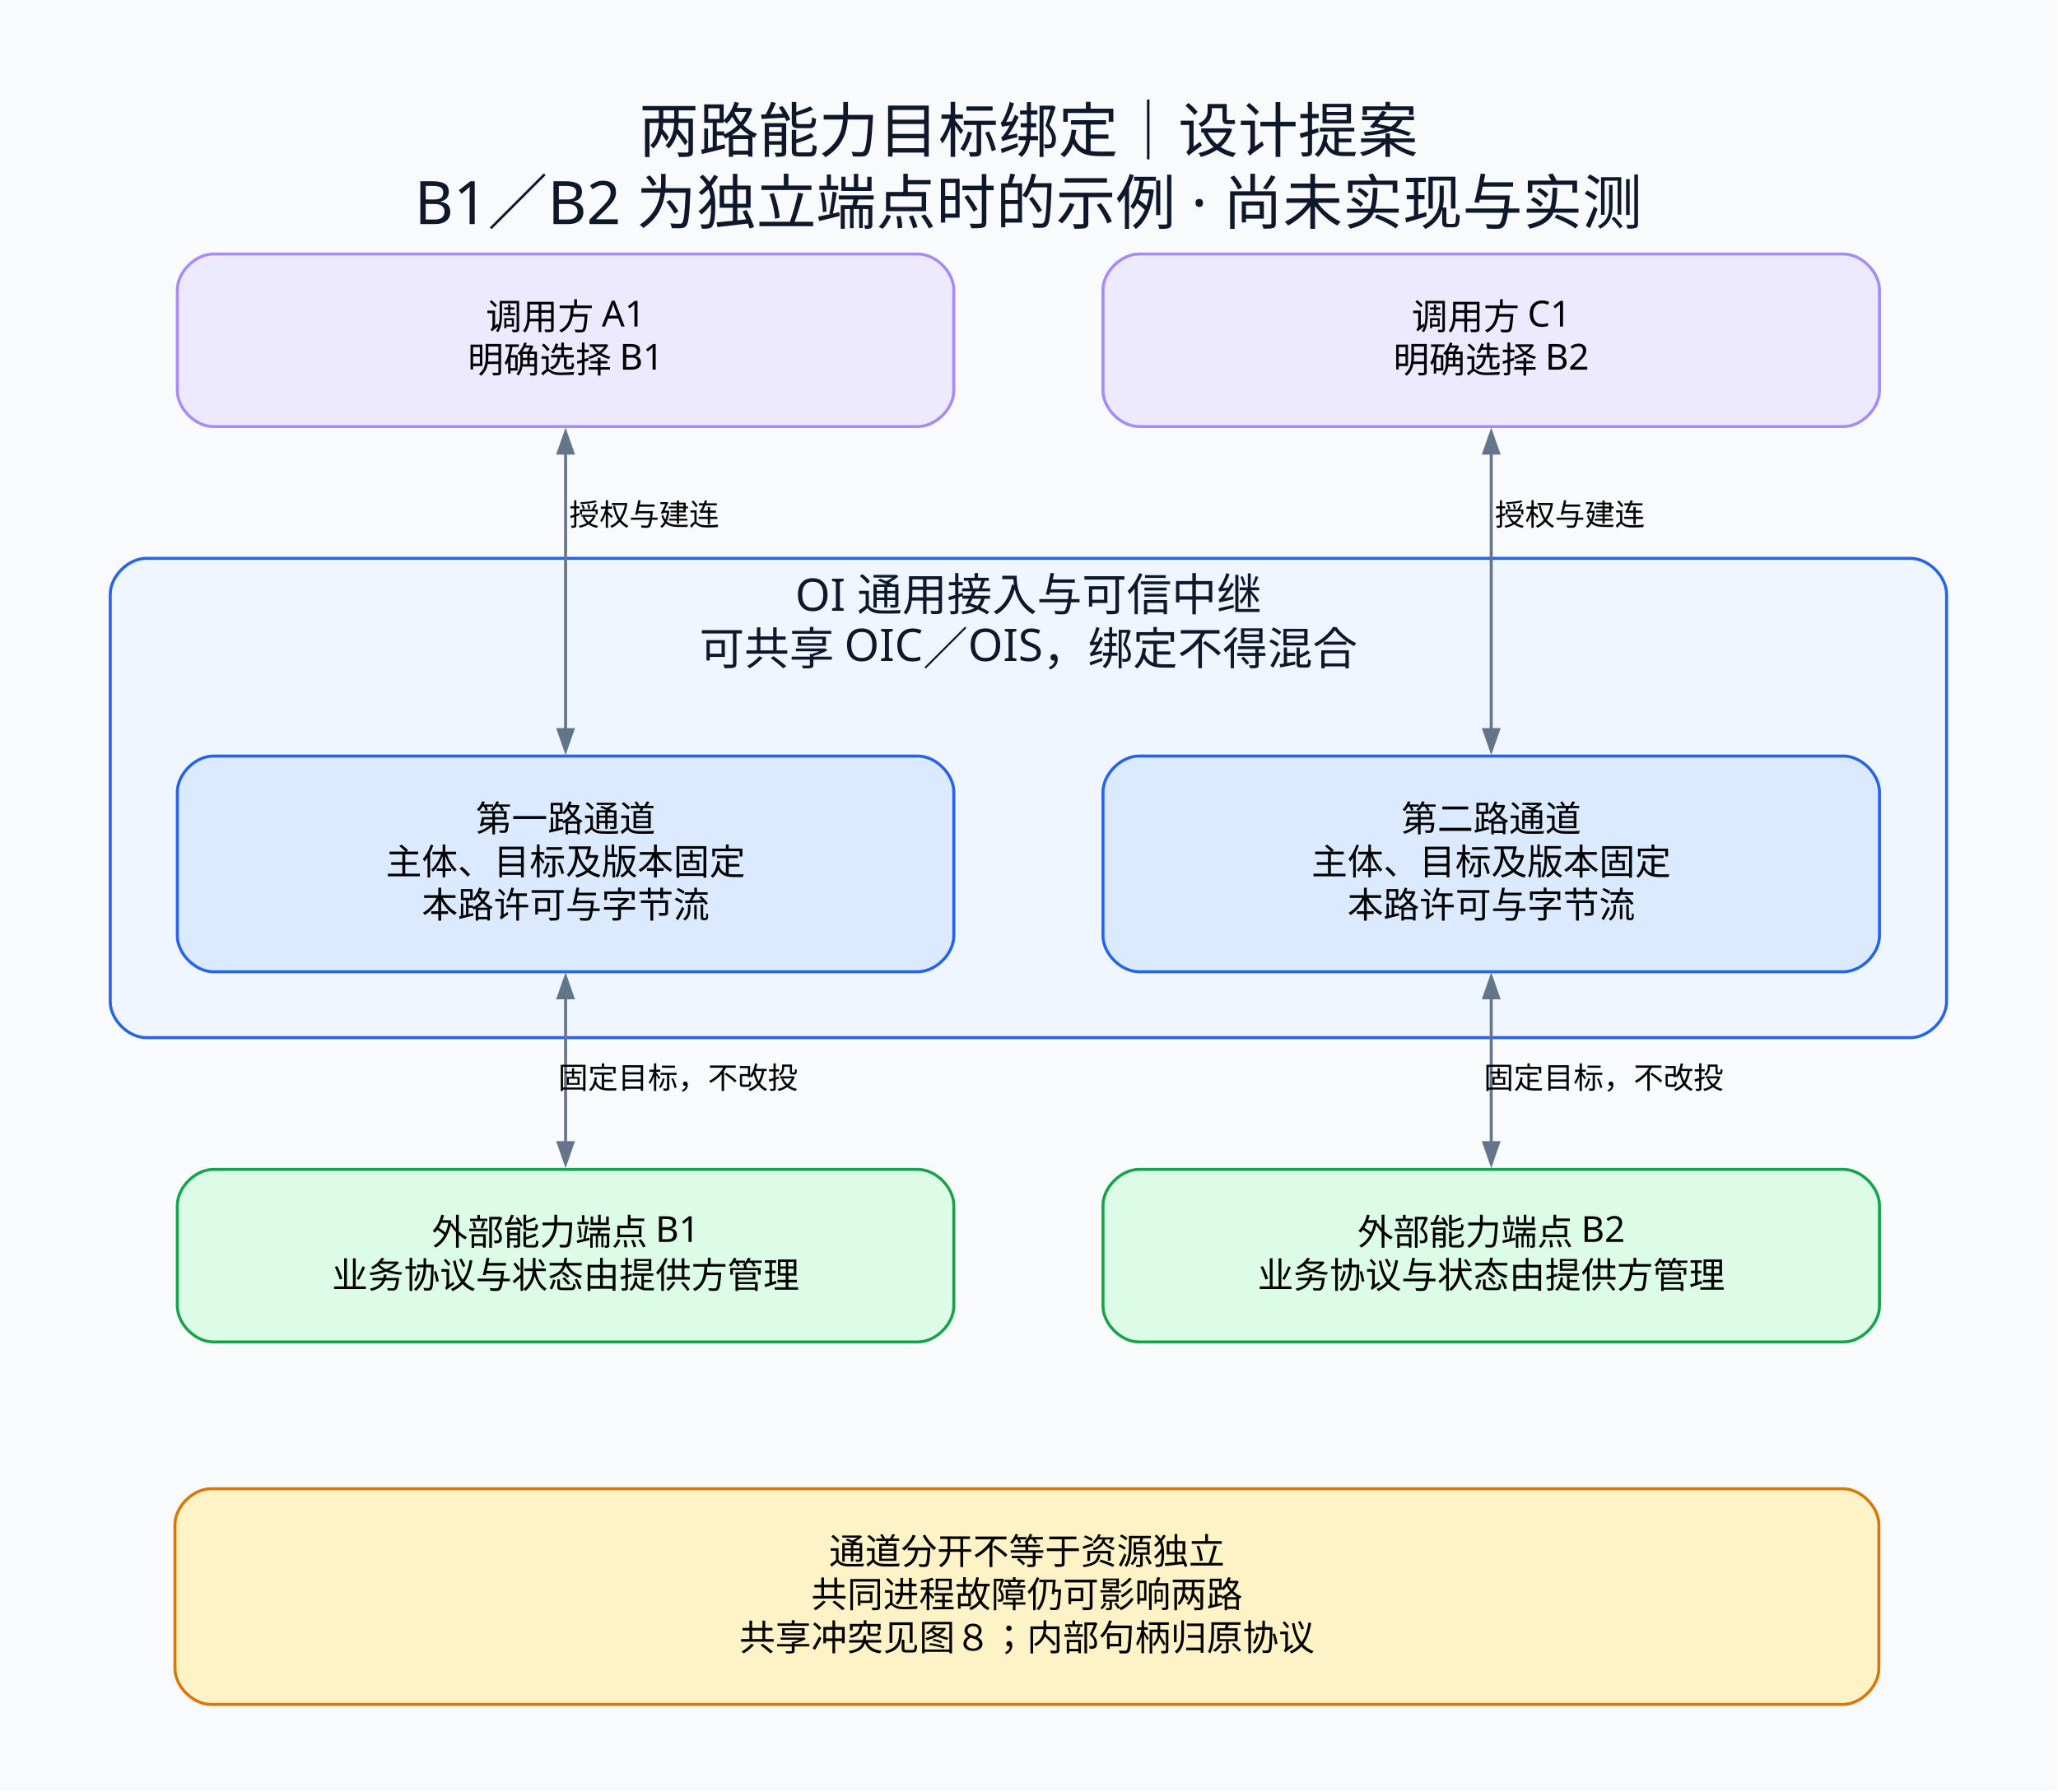
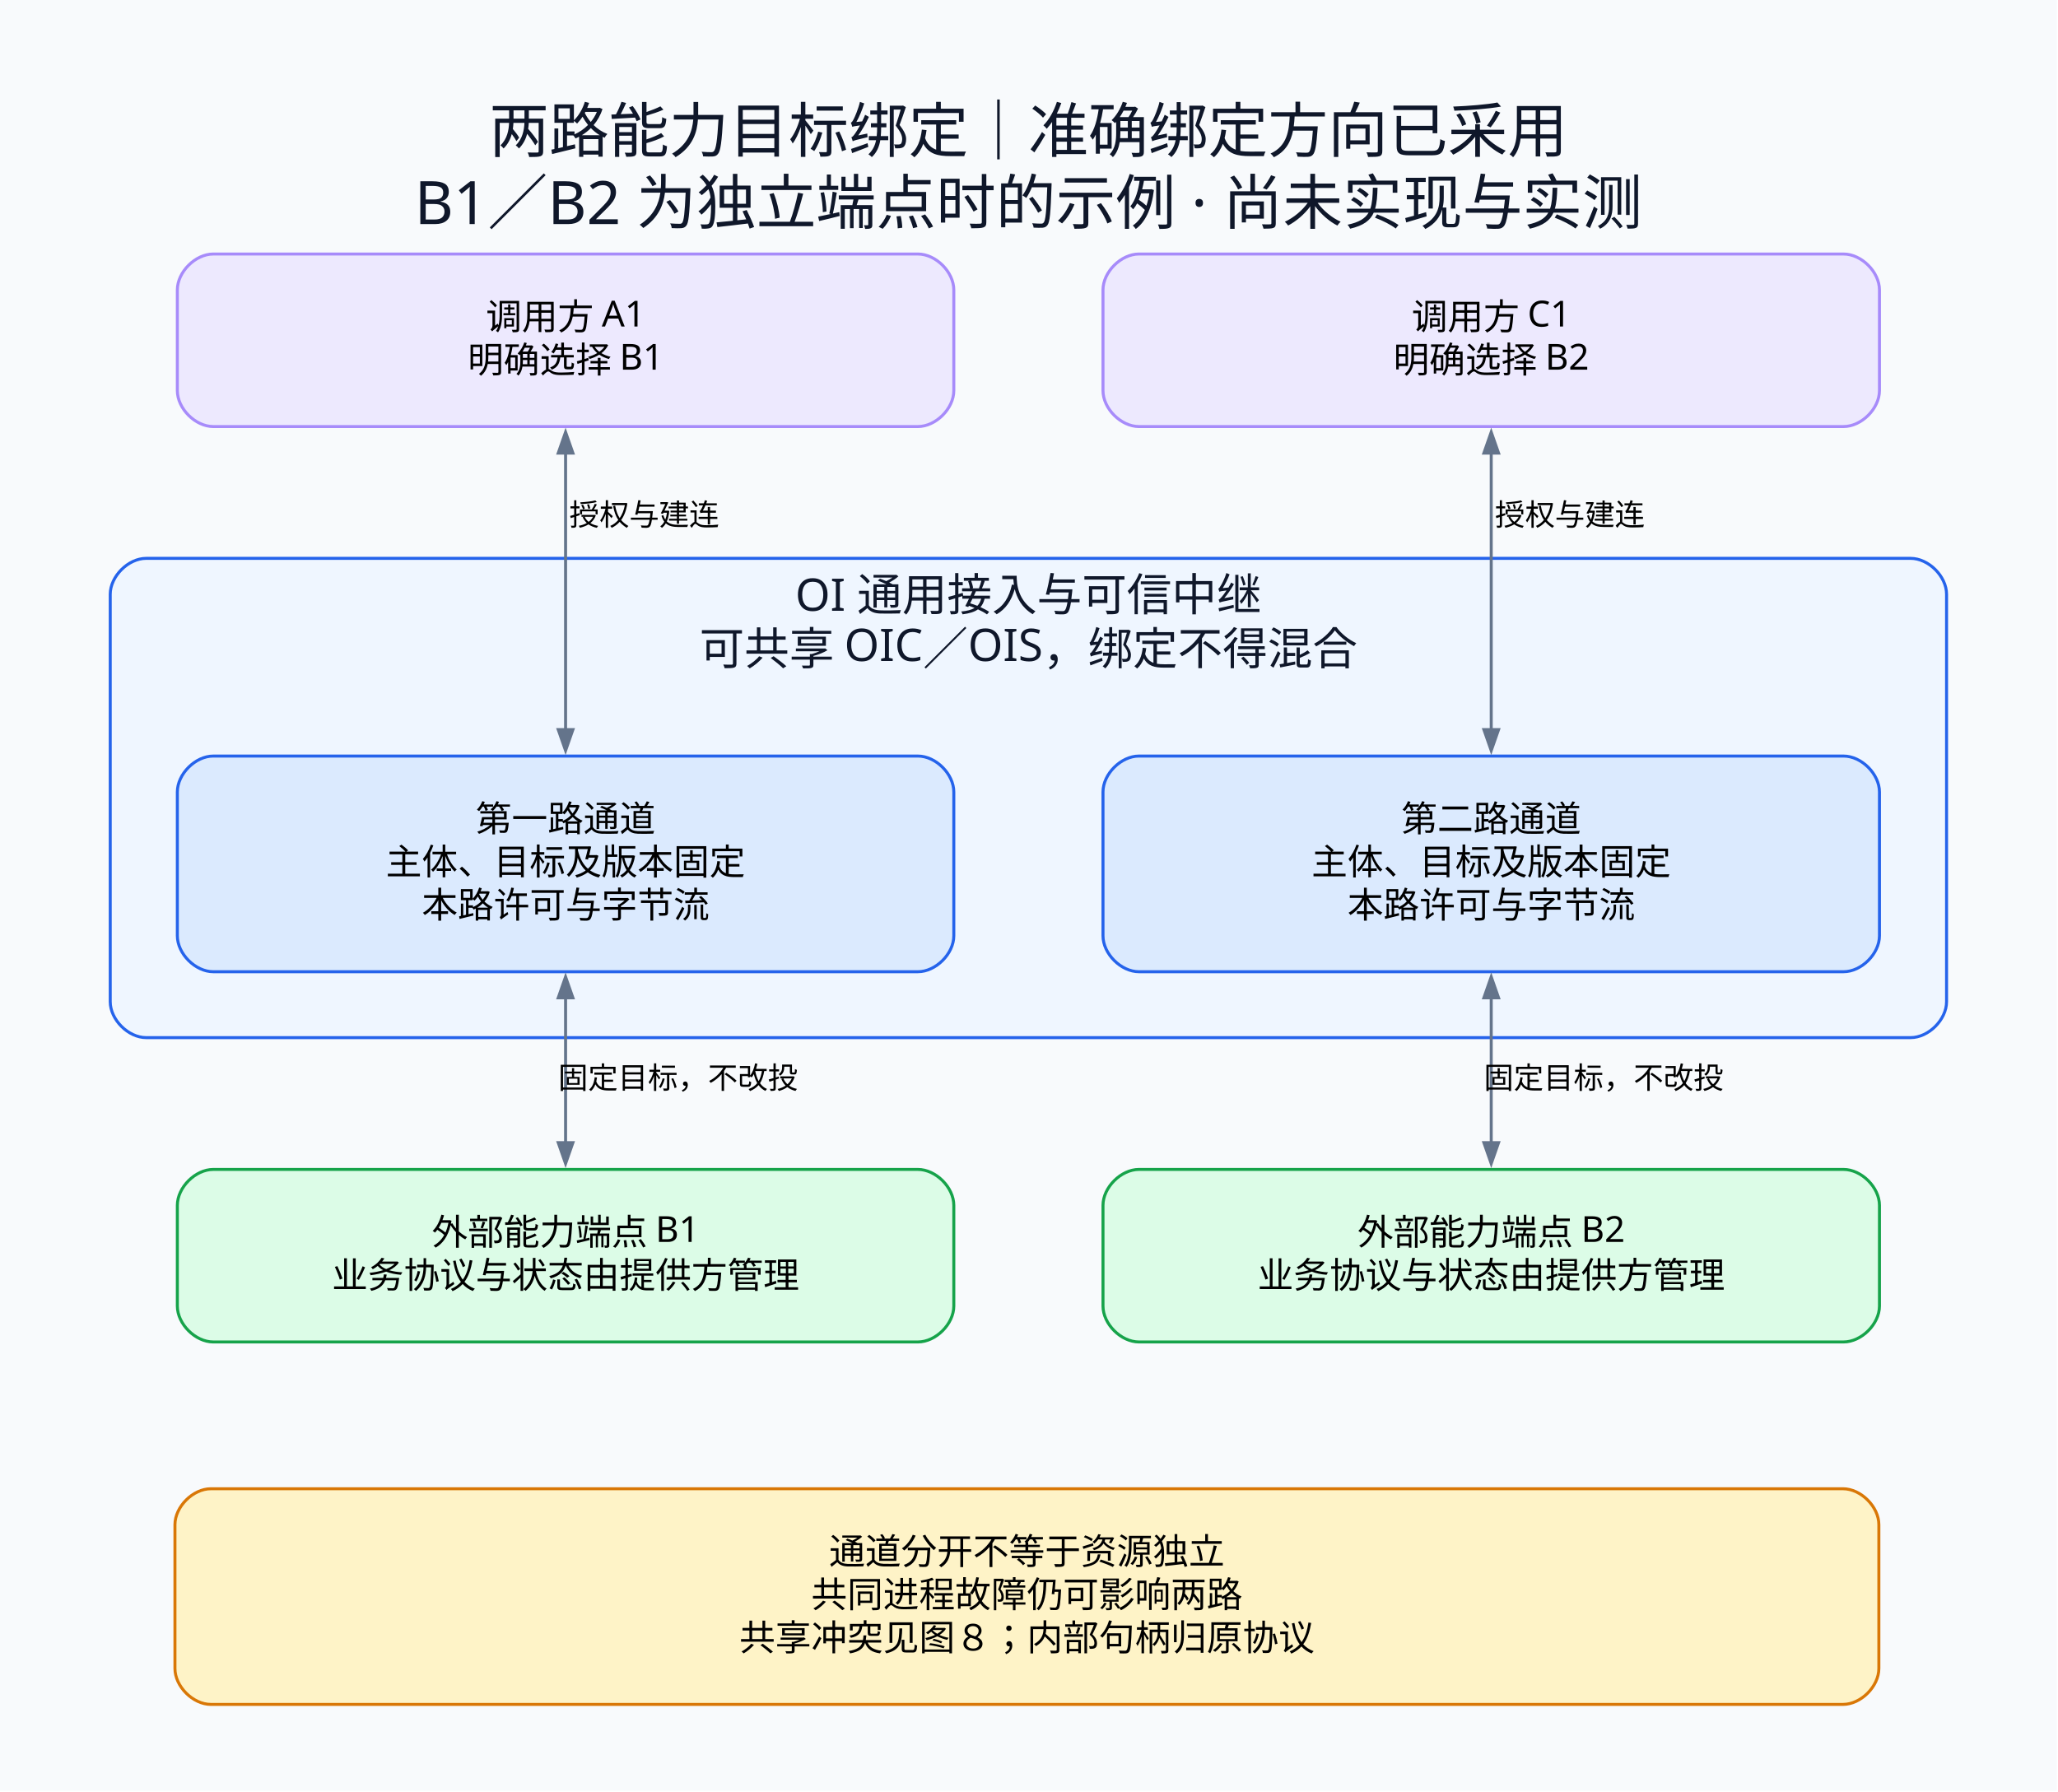
<svg xmlns="http://www.w3.org/2000/svg" width="687pt" height="598pt" viewBox="0.00 0.00 687.00 598.00">
  <g id="graph0" class="graph" transform="scale(1 1) rotate(0) translate(28.8 569)">
    <polygon fill="#f8fafc" stroke="none" points="-28.8,28.8 -28.8,-569 657.8,-569 657.8,28.8 -28.8,28.8" />
-     <text xml:space="preserve" text-anchor="middle" x="314.5" y="-518.2" font-family="Noto Sans SC" font-size="20.00" fill="#0f172a">两路能力目标绑定｜设计提案</text>
+     <text xml:space="preserve" text-anchor="middle" x="314.5" y="-518.2" font-family="Noto Sans SC" font-size="20.00" fill="#0f172a">两路能力目标绑定｜准确绑定方向已采用</text>
    <text xml:space="preserve" text-anchor="middle" x="314.5" y="-494.2" font-family="Noto Sans SC" font-size="20.00" fill="#0f172a">B1／B2 为独立端点时的示例 · 尚未实现与实测</text>
    <g id="clust1" class="cluster">
      <path fill="#eff6ff" stroke="#2563eb" d="M20,-222.6C20,-222.6 609,-222.6 609,-222.6 615,-222.6 621,-228.6 621,-234.6 621,-234.6 621,-370.6 621,-370.6 621,-376.6 615,-382.6 609,-382.6 609,-382.6 20,-382.6 20,-382.6 14,-382.6 8,-376.6 8,-370.6 8,-370.6 8,-234.6 8,-234.6 8,-228.6 14,-222.6 20,-222.6" />
      <text xml:space="preserve" text-anchor="middle" x="314.5" y="-365.1" font-family="Noto Sans SC" font-size="15.00" fill="#0f172a">OI 通用接入与可信中继</text>
      <text xml:space="preserve" text-anchor="middle" x="314.5" y="-347.1" font-family="Noto Sans SC" font-size="15.00" fill="#0f172a">可共享 OIC／OIS，绑定不得混合</text>
    </g>
    <g id="node1" class="node">
      <path fill="#ede9fe" stroke="#a78bfa" d="M277.6,-484.2C277.6,-484.2 42.4,-484.2 42.4,-484.2 36.4,-484.2 30.4,-478.2 30.4,-472.2 30.4,-472.2 30.4,-438.6 30.4,-438.6 30.4,-432.6 36.4,-426.6 42.4,-426.6 42.4,-426.6 277.6,-426.6 277.6,-426.6 283.6,-426.6 289.6,-432.6 289.6,-438.6 289.6,-438.6 289.6,-472.2 289.6,-472.2 289.6,-478.2 283.6,-484.2 277.6,-484.2" />
      <text xml:space="preserve" text-anchor="middle" x="160" y="-459" font-family="Noto Sans SC" font-size="12.00">调用方 A1</text>
      <text xml:space="preserve" text-anchor="middle" x="160" y="-444.6" font-family="Noto Sans SC" font-size="12.00">明确选择 B1</text>
    </g>
    <g id="node3" class="node">
      <path fill="#dbeafe" stroke="#2563eb" d="M277.6,-316.6C277.6,-316.6 42.4,-316.6 42.4,-316.6 36.4,-316.6 30.4,-310.6 30.4,-304.6 30.4,-304.6 30.4,-256.6 30.4,-256.6 30.4,-250.6 36.4,-244.6 42.4,-244.6 42.4,-244.6 277.6,-244.6 277.6,-244.6 283.6,-244.6 289.6,-250.6 289.6,-256.6 289.6,-256.6 289.6,-304.6 289.6,-304.6 289.6,-310.6 283.6,-316.6 277.6,-316.6" />
      <text xml:space="preserve" text-anchor="middle" x="160" y="-291.4" font-family="Noto Sans SC" font-size="12.00">第一路通道</text>
      <text xml:space="preserve" text-anchor="middle" x="160" y="-277" font-family="Noto Sans SC" font-size="12.00">主体、目标及版本固定</text>
      <text xml:space="preserve" text-anchor="middle" x="160" y="-262.6" font-family="Noto Sans SC" font-size="12.00">本路许可与字节流</text>
    </g>
    <g id="edge1" class="edge">
      <path fill="none" stroke="#64748b" d="M160,-417.81C160,-390.73 160,-353.73 160,-325.12" />
      <polygon fill="#64748b" stroke="#64748b" points="157.55,-417.74 160,-424.74 162.45,-417.74 157.55,-417.74" />
      <polygon fill="#64748b" stroke="#64748b" points="162.45,-325.43 160,-318.43 157.55,-325.43 162.45,-325.43" />
      <text xml:space="preserve" text-anchor="middle" x="186.25" y="-393.6" font-family="Noto Sans SC" font-size="10.00">　授权与建连　</text>
    </g>
    <g id="node2" class="node">
      <path fill="#ede9fe" stroke="#a78bfa" d="M586.6,-484.2C586.6,-484.2 351.4,-484.2 351.4,-484.2 345.4,-484.2 339.4,-478.2 339.4,-472.2 339.4,-472.2 339.4,-438.6 339.4,-438.6 339.4,-432.6 345.4,-426.6 351.4,-426.6 351.4,-426.6 586.6,-426.6 586.6,-426.6 592.6,-426.6 598.6,-432.6 598.6,-438.6 598.6,-438.6 598.6,-472.2 598.6,-472.2 598.6,-478.2 592.6,-484.2 586.6,-484.2" />
      <text xml:space="preserve" text-anchor="middle" x="469" y="-459" font-family="Noto Sans SC" font-size="12.00">调用方 C1</text>
      <text xml:space="preserve" text-anchor="middle" x="469" y="-444.6" font-family="Noto Sans SC" font-size="12.00">明确选择 B2</text>
    </g>
    <g id="node4" class="node">
      <path fill="#dbeafe" stroke="#2563eb" d="M586.6,-316.6C586.6,-316.6 351.4,-316.6 351.4,-316.6 345.4,-316.6 339.4,-310.6 339.4,-304.6 339.4,-304.6 339.4,-256.6 339.4,-256.6 339.4,-250.6 345.4,-244.6 351.4,-244.6 351.4,-244.6 586.6,-244.6 586.6,-244.6 592.6,-244.6 598.6,-250.6 598.6,-256.6 598.6,-256.6 598.6,-304.6 598.6,-304.6 598.6,-310.6 592.6,-316.6 586.6,-316.6" />
      <text xml:space="preserve" text-anchor="middle" x="469" y="-291.4" font-family="Noto Sans SC" font-size="12.00">第二路通道</text>
      <text xml:space="preserve" text-anchor="middle" x="469" y="-277" font-family="Noto Sans SC" font-size="12.00">主体、目标及版本固定</text>
      <text xml:space="preserve" text-anchor="middle" x="469" y="-262.6" font-family="Noto Sans SC" font-size="12.00">本路许可与字节流</text>
    </g>
    <g id="edge2" class="edge">
      <path fill="none" stroke="#64748b" d="M469,-417.81C469,-390.73 469,-353.73 469,-325.12" />
      <polygon fill="#64748b" stroke="#64748b" points="466.55,-417.74 469,-424.74 471.45,-417.74 466.55,-417.74" />
      <polygon fill="#64748b" stroke="#64748b" points="471.45,-325.43 469,-318.43 466.55,-325.43 471.45,-325.43" />
      <text xml:space="preserve" text-anchor="middle" x="495.25" y="-393.6" font-family="Noto Sans SC" font-size="10.00">　授权与建连　</text>
    </g>
    <g id="node5" class="node">
      <path fill="#dcfce7" stroke="#16a34a" d="M277.6,-178.6C277.6,-178.6 42.4,-178.6 42.4,-178.6 36.4,-178.6 30.4,-172.6 30.4,-166.6 30.4,-166.6 30.4,-133 30.4,-133 30.4,-127 36.4,-121 42.4,-121 42.4,-121 277.6,-121 277.6,-121 283.6,-121 289.6,-127 289.6,-133 289.6,-133 289.6,-166.6 289.6,-166.6 289.6,-172.6 283.6,-178.6 277.6,-178.6" />
      <text xml:space="preserve" text-anchor="middle" x="160" y="-153.4" font-family="Noto Sans SC" font-size="12.00">外部能力端点 B1</text>
      <text xml:space="preserve" text-anchor="middle" x="160" y="-139" font-family="Noto Sans SC" font-size="12.00">业务协议与状态由提供方管理</text>
    </g>
    <g id="edge3" class="edge">
      <path fill="none" stroke="#64748b" d="M160,-235.97C160,-220.1 160,-202.34 160,-187.16" />
      <polygon fill="#64748b" stroke="#64748b" points="157.55,-235.89 160,-242.89 162.45,-235.89 157.55,-235.89" />
      <polygon fill="#64748b" stroke="#64748b" points="162.45,-187.54 160,-180.54 157.55,-187.54 162.45,-187.54" />
      <text xml:space="preserve" text-anchor="middle" x="197.5" y="-205.6" font-family="Noto Sans SC" font-size="10.00">　固定目标，不改投　</text>
    </g>
    <g id="node6" class="node">
      <path fill="#dcfce7" stroke="#16a34a" d="M586.6,-178.6C586.6,-178.6 351.4,-178.6 351.4,-178.6 345.4,-178.6 339.4,-172.6 339.4,-166.6 339.4,-166.6 339.4,-133 339.4,-133 339.4,-127 345.4,-121 351.4,-121 351.4,-121 586.6,-121 586.6,-121 592.6,-121 598.6,-127 598.6,-133 598.6,-133 598.6,-166.6 598.6,-166.6 598.6,-172.6 592.6,-178.6 586.6,-178.6" />
      <text xml:space="preserve" text-anchor="middle" x="469" y="-153.4" font-family="Noto Sans SC" font-size="12.00">外部能力端点 B2</text>
      <text xml:space="preserve" text-anchor="middle" x="469" y="-139" font-family="Noto Sans SC" font-size="12.00">业务协议与状态由提供方管理</text>
    </g>
    <g id="edge4" class="edge">
      <path fill="none" stroke="#64748b" d="M469,-235.97C469,-220.1 469,-202.34 469,-187.16" />
      <polygon fill="#64748b" stroke="#64748b" points="466.55,-235.89 469,-242.89 471.45,-235.89 466.55,-235.89" />
      <polygon fill="#64748b" stroke="#64748b" points="471.45,-187.54 469,-180.54 466.55,-187.54 471.45,-187.54" />
      <text xml:space="preserve" text-anchor="middle" x="506.5" y="-205.6" font-family="Noto Sans SC" font-size="10.00">　固定目标，不改投　</text>
    </g>
    <g id="node7" class="node">
      <path fill="#fef3c7" stroke="#d97706" d="M586.4,-72C586.4,-72 41.6,-72 41.6,-72 35.6,-72 29.6,-66 29.6,-60 29.6,-60 29.6,-12 29.6,-12 29.6,-6 35.6,0 41.6,0 41.6,0 586.4,0 586.4,0 592.4,0 598.4,-6 598.4,-12 598.4,-12 598.4,-60 598.4,-60 598.4,-66 592.4,-72 586.4,-72" />
      <text xml:space="preserve" text-anchor="middle" x="314" y="-46.8" font-family="Noto Sans SC" font-size="12.00">通道分开不等于资源独立</text>
      <text xml:space="preserve" text-anchor="middle" x="314" y="-32.4" font-family="Noto Sans SC" font-size="12.00">共同进程故障仍可影响两路</text>
      <text xml:space="preserve" text-anchor="middle" x="314" y="-18" font-family="Noto Sans SC" font-size="12.00">共享冲突见图８；内部句柄归原协议</text>
    </g>
  </g>
</svg>
